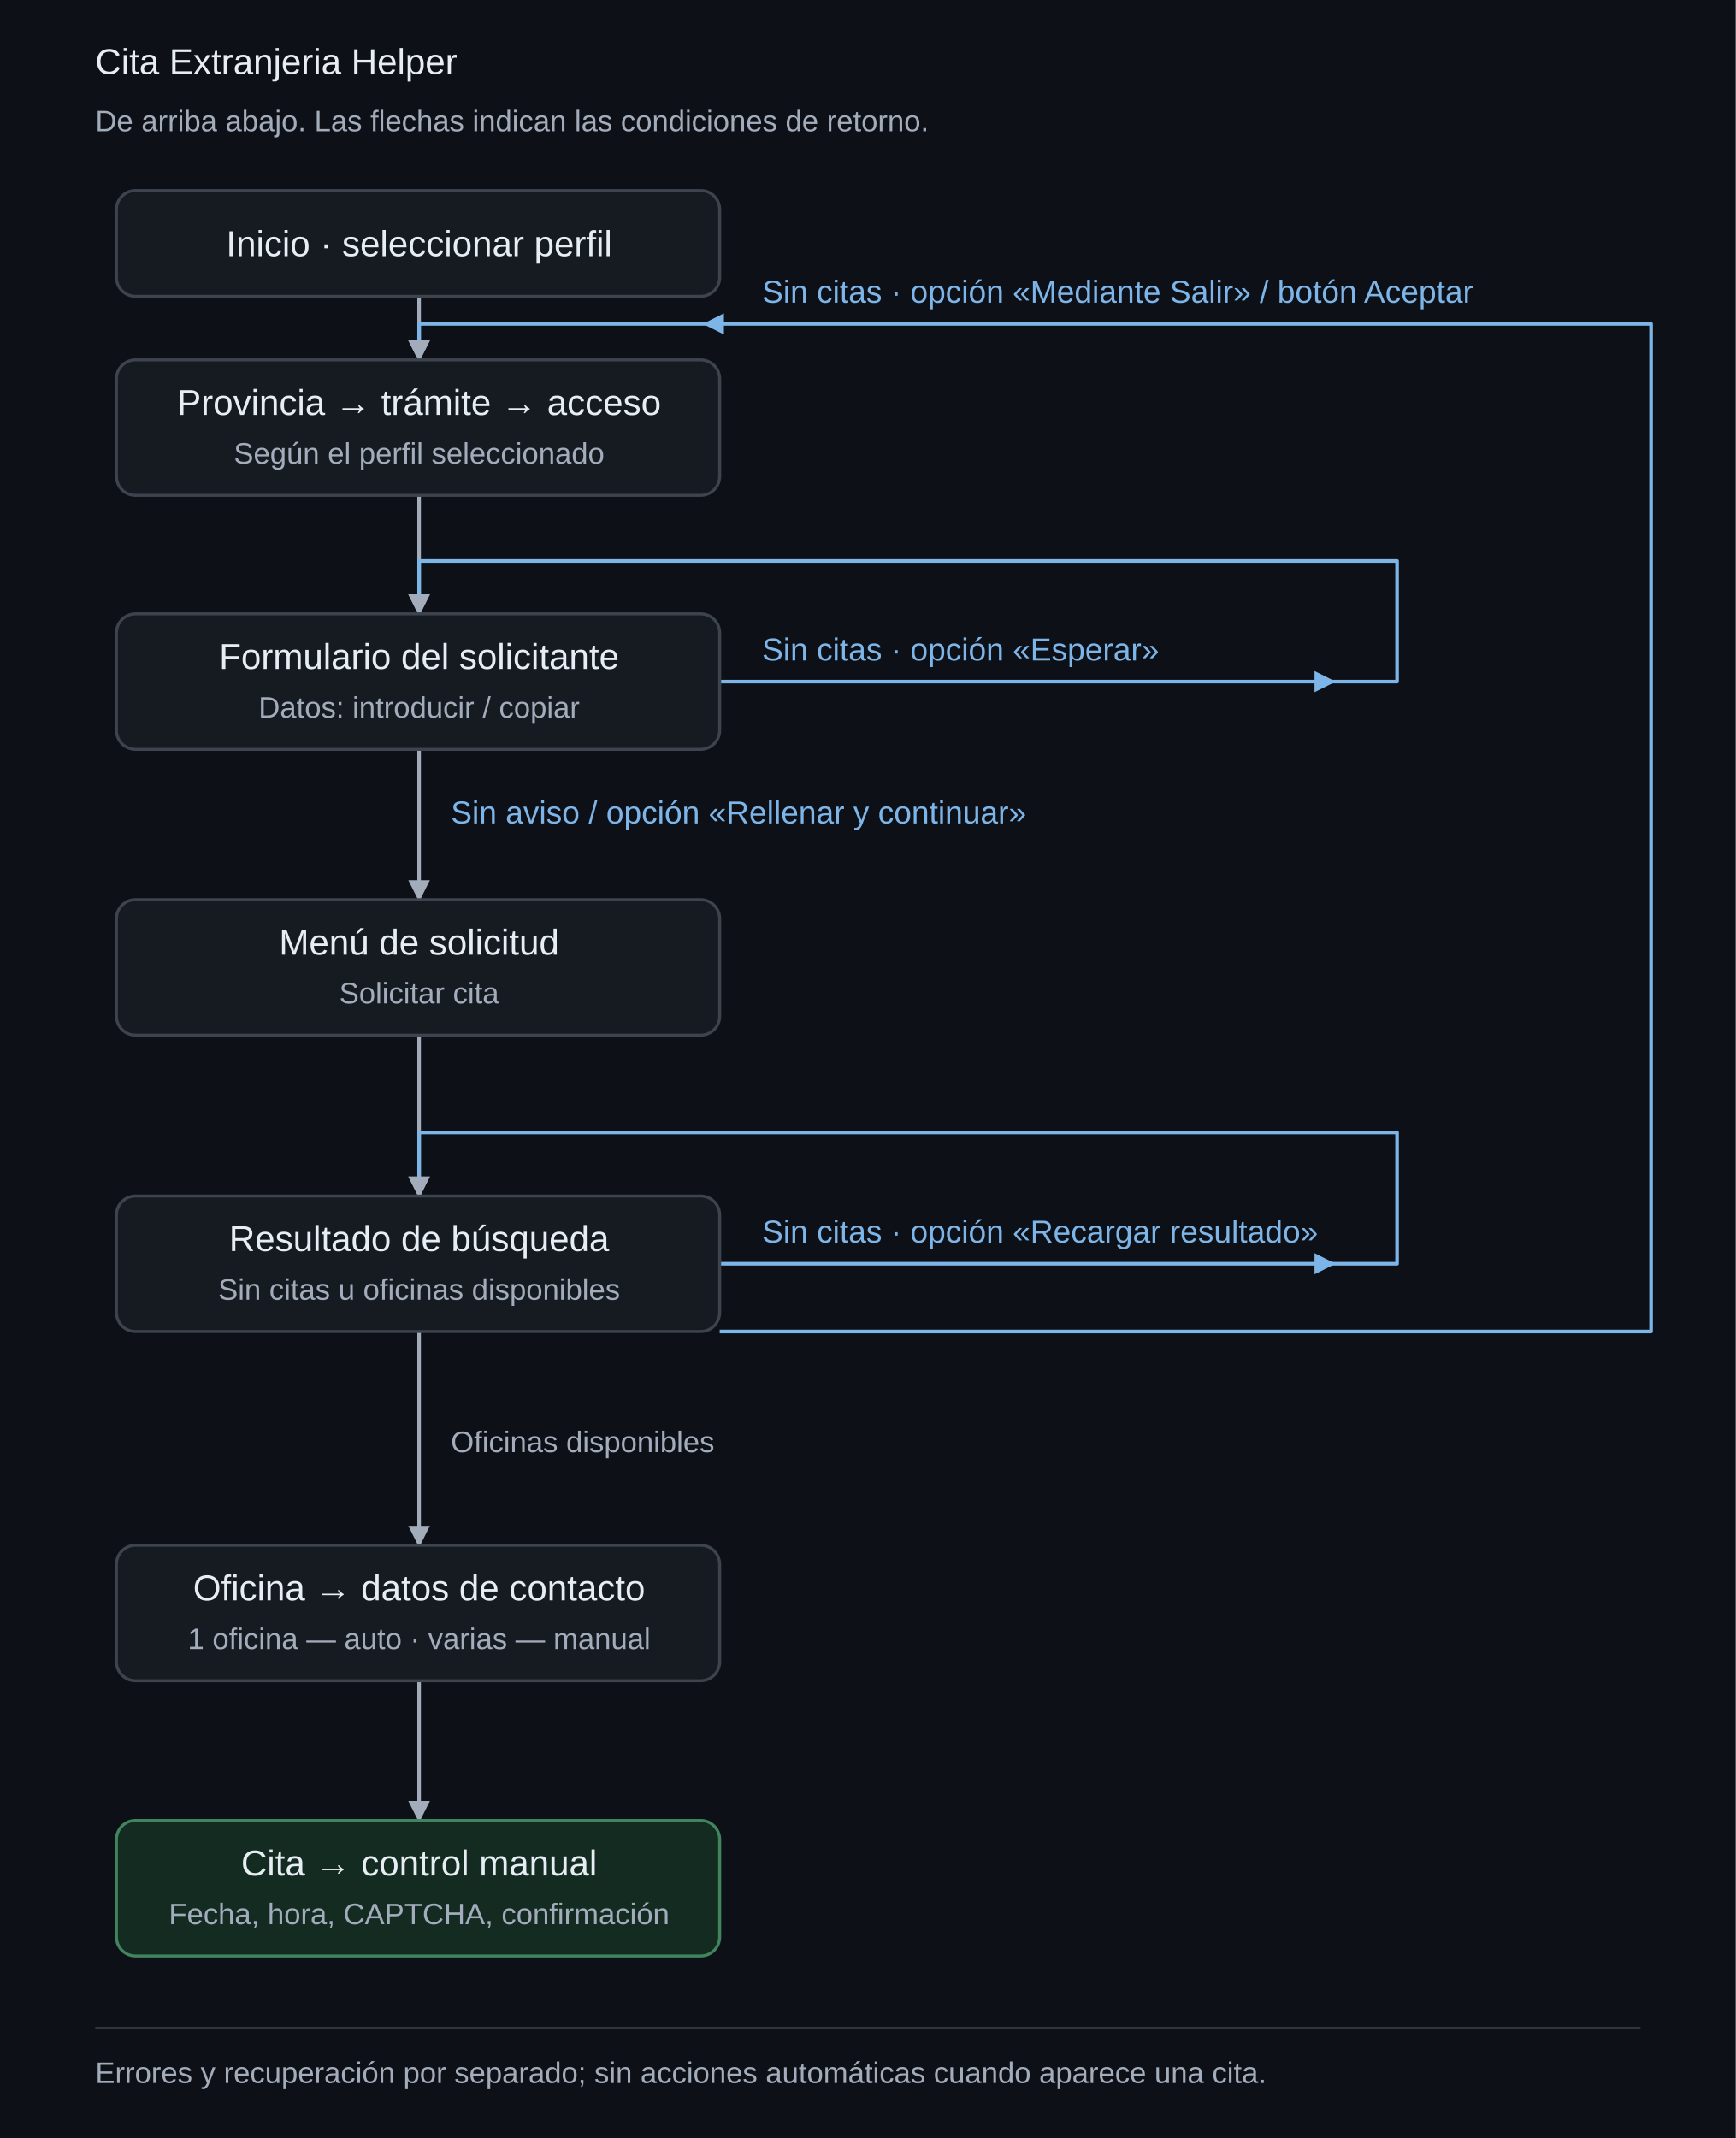
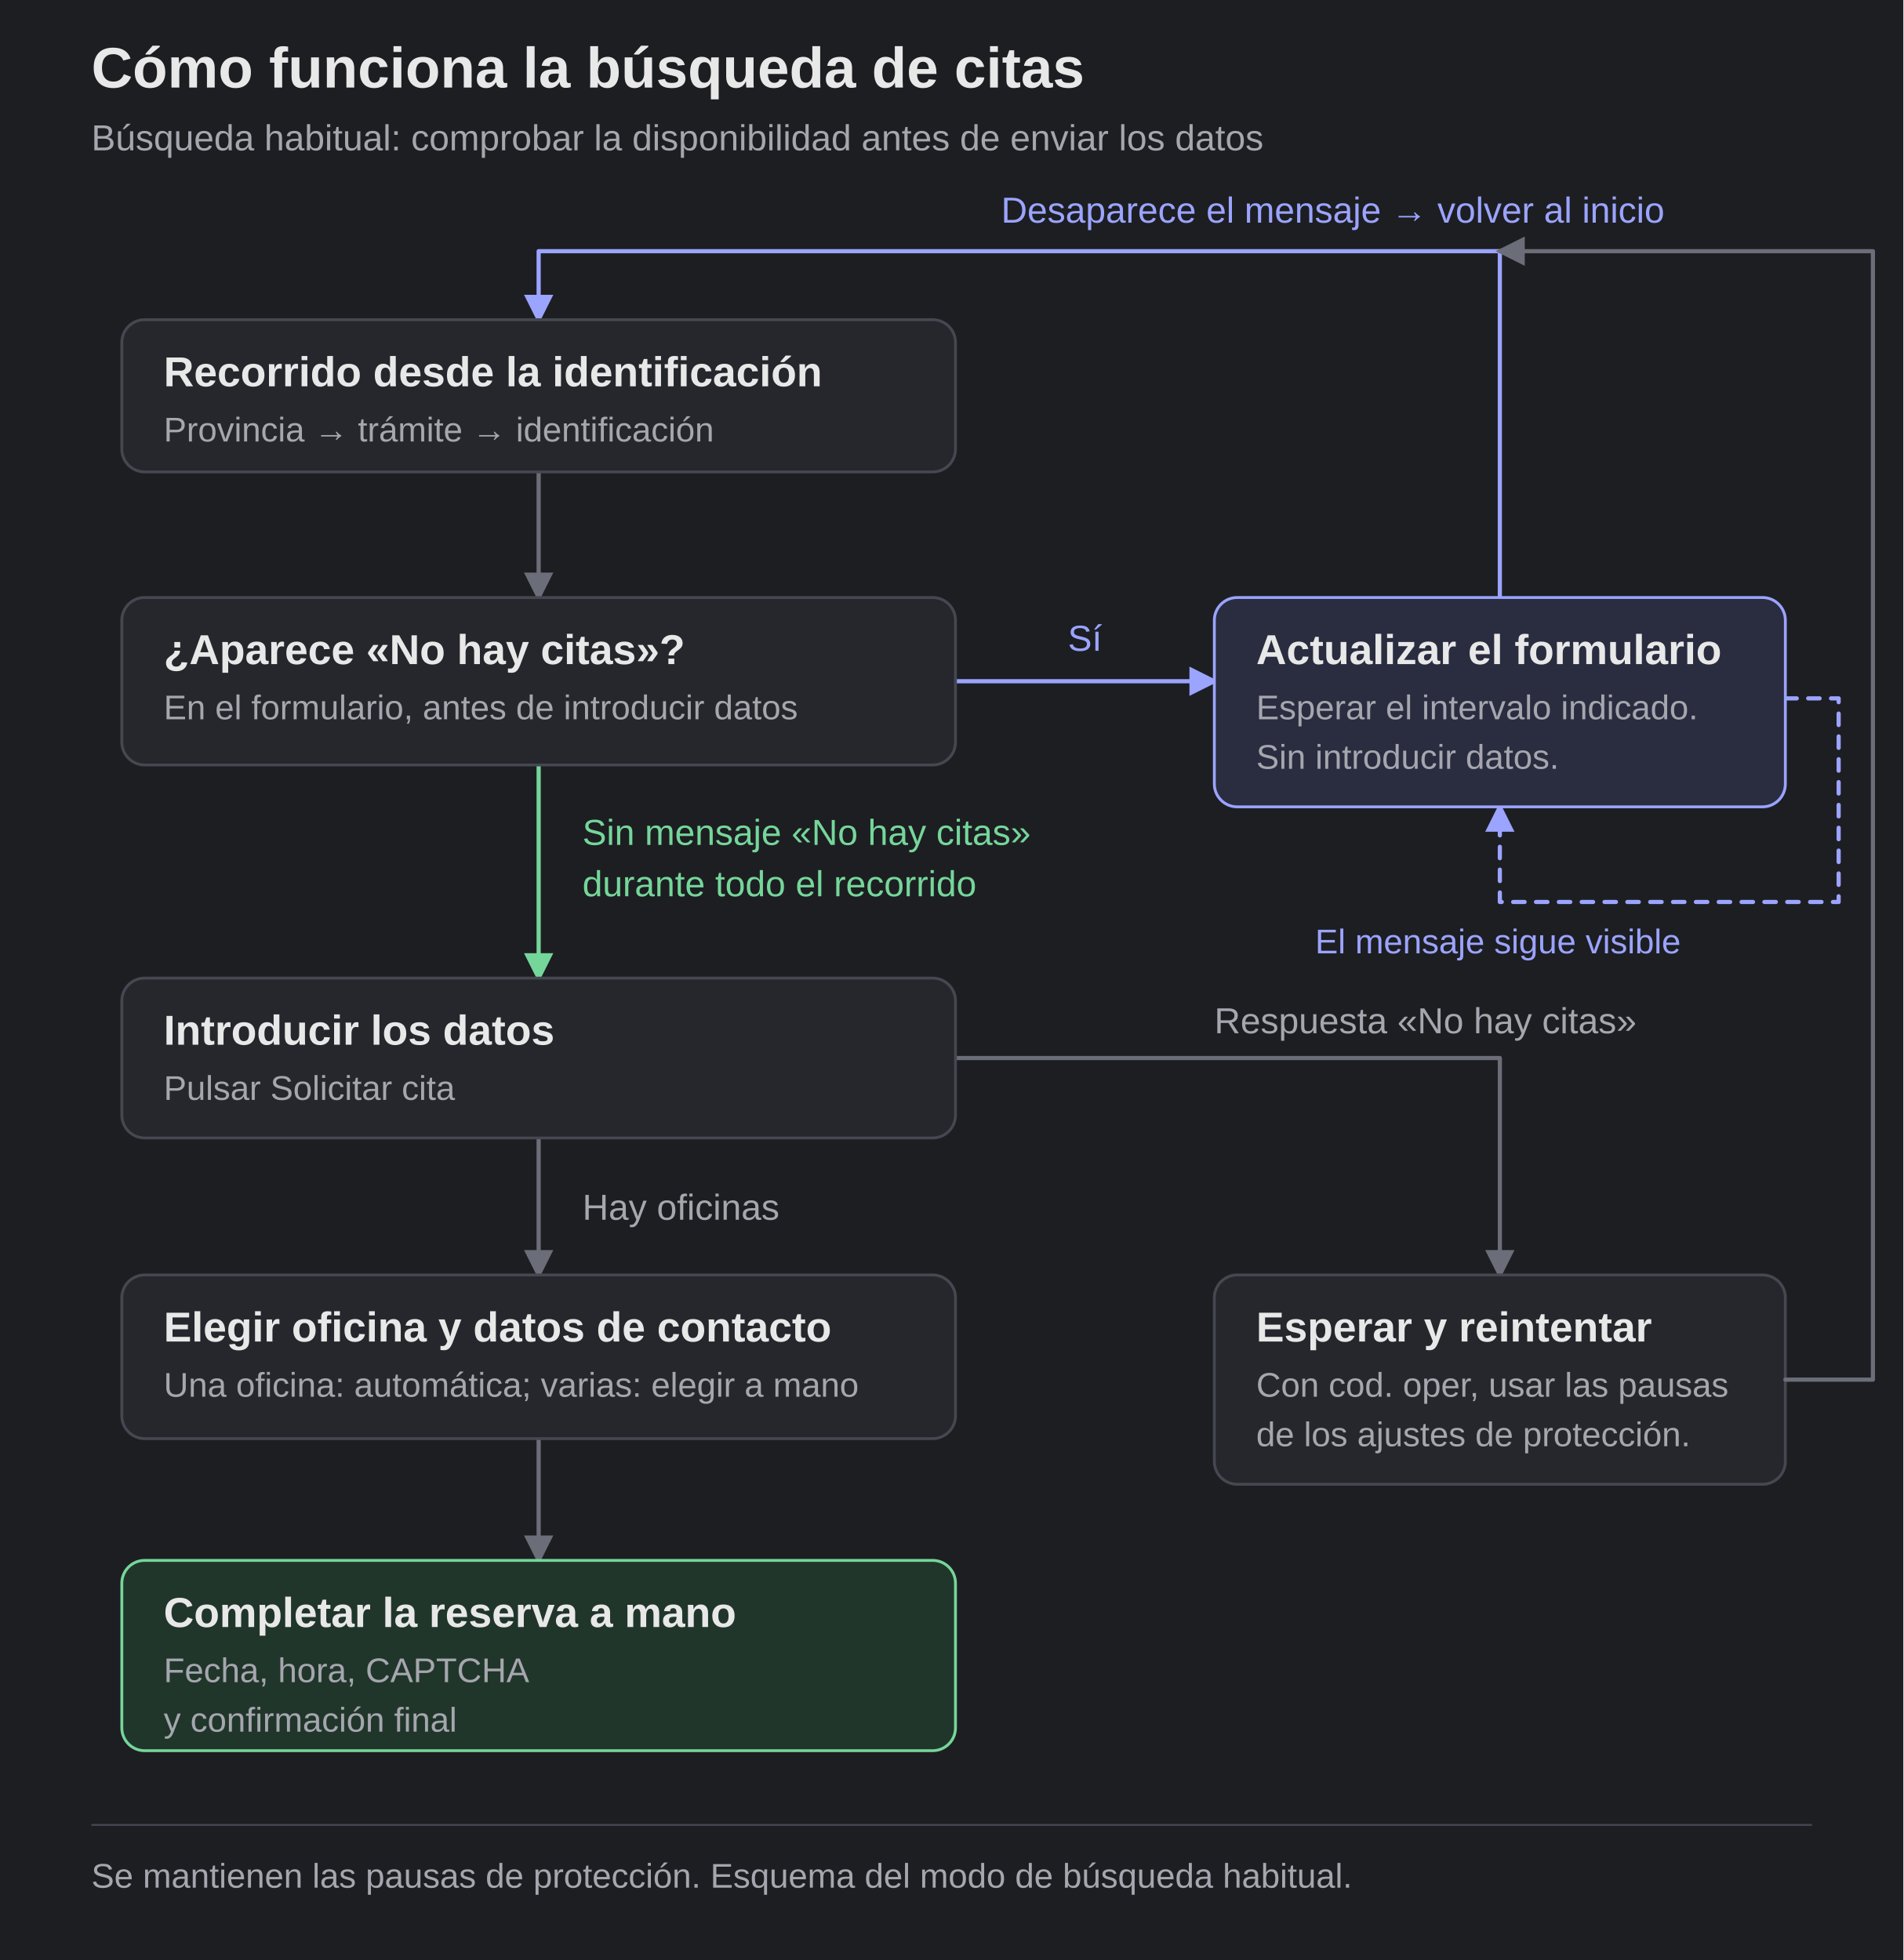
- <svg xmlns="http://www.w3.org/2000/svg" width="820" height="1010" viewBox="0 0 820 1010" role="img" aria-labelledby="title desc">
+ <svg xmlns="http://www.w3.org/2000/svg" role="img" aria-labelledby="title desc" width="1000" height="1030" viewBox="0 0 1000 1030">
  <defs>
-     <marker id="arrow" viewBox="0 0 10 10" refX="9" refY="5" markerWidth="6" markerHeight="6" orient="auto">
-       <path d="M0 0L10 5L0 10" fill="#a3acba" />
+     <marker id="normal" viewBox="0 0 10 10" refX="8.5" refY="5" markerWidth="7" markerHeight="7" orient="auto">
+       <path d="M0 0L10 5L0 10Z" fill="#6B6D78" />
    </marker>
-     <style>text{font-family:Arial,sans-serif;fill:#e6edf3;font-size:17px}.small{font-size:14px;fill:#a3acba}.option{font-size:15px;fill:#7eb5e8}.edge{fill:none;stroke:#a3acba;stroke-width:1.7;marker-end:url(#arrow);stroke-linejoin:round}.loop{stroke:#7eb5e8}.box{fill:#161b22;stroke:#3d444d;stroke-width:1.4}</style>
+     <marker id="accent" viewBox="0 0 10 10" refX="8.5" refY="5" markerWidth="7" markerHeight="7" orient="auto">
+       <path d="M0 0L10 5L0 10Z" fill="#9BA4FF" />
+     </marker>
+     <marker id="green" viewBox="0 0 10 10" refX="8.5" refY="5" markerWidth="7" markerHeight="7" orient="auto">
+       <path d="M0 0L10 5L0 10Z" fill="#75D69A" />
+     </marker>
  </defs>
-   <rect width="820" height="1010" fill="#0d1117" />
-   <text x="45" y="35" class="" text-anchor="start">Cita Extranjeria Helper</text>
-   <text x="45" y="62" class="small" text-anchor="start">De arriba abajo. Las flechas indican las condiciones de retorno.</text>
-   <path class="edge" d="M198 140V170" />
-   <path class="edge" d="M198 234V290" />
-   <path class="edge" d="M198 354V425" />
-   <path class="edge" d="M198 489V565" />
-   <path class="edge" d="M198 629V730" />
-   <path class="edge" d="M198 794V860" />
-   <path class="edge loop" d="M340 322H660V265H198V290" />
-   <path class="edge loop" d="M340 597H660V535H198V565" />
-   <path class="edge loop" d="M340 629H780V153H198V170" />
-   <rect x="55" y="90" width="285" height="50" rx="9" class="box" />
-   <text x="198" y="121" class="" text-anchor="middle">Inicio · seleccionar perfil</text>
-   <rect x="55" y="170" width="285" height="64" rx="9" class="box" />
-   <text x="198" y="196" class="" text-anchor="middle">Provincia → trámite → acceso</text>
-   <text x="198" y="219" class="small" text-anchor="middle">Según el perfil seleccionado</text>
-   <rect x="55" y="290" width="285" height="64" rx="9" class="box" />
-   <text x="198" y="316" class="" text-anchor="middle">Formulario del solicitante</text>
-   <text x="198" y="339" class="small" text-anchor="middle">Datos: introducir / copiar</text>
-   <rect x="55" y="425" width="285" height="64" rx="9" class="box" />
-   <text x="198" y="451" class="" text-anchor="middle">Menú de solicitud</text>
-   <text x="198" y="474" class="small" text-anchor="middle">Solicitar cita</text>
-   <rect x="55" y="565" width="285" height="64" rx="9" class="box" />
-   <text x="198" y="591" class="" text-anchor="middle">Resultado de búsqueda</text>
-   <text x="198" y="614" class="small" text-anchor="middle">Sin citas u oficinas disponibles</text>
-   <rect x="55" y="730" width="285" height="64" rx="9" class="box" />
-   <text x="198" y="756" class="" text-anchor="middle">Oficina → datos de contacto</text>
-   <text x="198" y="779" class="small" text-anchor="middle">1 oficina — auto · varias — manual</text>
-   <rect x="55" y="860" width="285" height="64" rx="9" class="box" style="fill:#132b21;stroke:#41845e" />
-   <text x="198" y="886" class="" text-anchor="middle">Cita → control manual</text>
-   <text x="198" y="909" class="small" text-anchor="middle">Fecha, hora, CAPTCHA, confirmación</text>
-   <text x="360" y="312" class="option" text-anchor="start">Sin citas · opción «Esperar»</text>
-   <text x="213" y="389" class="option" text-anchor="start">Sin aviso / opción «Rellenar y continuar»</text>
-   <text x="360" y="587" class="option" text-anchor="start">Sin citas · opción «Recargar resultado»</text>
-   <text x="360" y="143" class="option" text-anchor="start">Sin citas · opción «Mediante Salir» / botón Aceptar</text>
-   <path d="M621 317L631 322L621 327Z" fill="#7eb5e8" />
-   <path d="M621 592L631 597L621 602Z" fill="#7eb5e8" />
-   <path d="M342 148L332 153L342 158Z" fill="#7eb5e8" />
-   <text x="213" y="686" class="small" text-anchor="start">Oficinas disponibles</text>
-   <path d="M45 958H775" stroke="#30363d" />
-   <text x="45" y="984" class="small" text-anchor="start">Errores y recuperación por separado; sin acciones automáticas cuando aparece una cita.</text>
+   <rect width="1000" height="1030" fill="#1D1E22" />
+   <text x="48" y="46" font-family="Arial, sans-serif" font-size="30" font-weight="600" fill="#E8E8E8" text-anchor="start">Cómo funciona la búsqueda de citas</text>
+   <text x="48" y="79" font-family="Arial, sans-serif" font-size="19" font-weight="400" fill="#A5A6AE" text-anchor="start">Búsqueda habitual: comprobar la disponibilidad antes de enviar los datos</text>
+   <path d="M788 314V132H283V168" fill="none" stroke="#9BA4FF" stroke-width="2.2" stroke-linecap="round" stroke-linejoin="round" marker-end="url(#accent)" />
+   <text x="526" y="117" font-family="Arial, sans-serif" font-size="19" font-weight="400" fill="#9BA4FF" text-anchor="start">Desaparece el mensaje → volver al inicio</text>
+   <path d="M283 248V314" fill="none" stroke="#6B6D78" stroke-width="2.2" stroke-linecap="round" stroke-linejoin="round" marker-end="url(#normal)" />
+   <path d="M502 358H638" fill="none" stroke="#9BA4FF" stroke-width="2.2" stroke-linecap="round" stroke-linejoin="round" marker-end="url(#accent)" />
+   <text x="570" y="342" font-family="Arial, sans-serif" font-size="19" font-weight="400" fill="#9BA4FF" text-anchor="middle">Sí</text>
+   <path d="M938 367H966V474H788V424" fill="none" stroke="#9BA4FF" stroke-width="2.2" stroke-linecap="round" stroke-linejoin="round" marker-end="url(#accent)" stroke-dasharray="6 6" />
+   <text x="787" y="501" font-family="Arial, sans-serif" font-size="18" font-weight="400" fill="#9BA4FF" text-anchor="middle">El mensaje sigue visible</text>
+   <path d="M283 402V514" fill="none" stroke="#75D69A" stroke-width="2.2" stroke-linecap="round" stroke-linejoin="round" marker-end="url(#green)" />
+   <text x="306" y="444" font-family="Arial, sans-serif" font-size="19" font-weight="400" fill="#75D69A" text-anchor="start">Sin mensaje «No hay citas»</text>
+   <text x="306" y="471" font-family="Arial, sans-serif" font-size="19" font-weight="400" fill="#75D69A" text-anchor="start">durante todo el recorrido</text>
+   <path d="M283 598V670" fill="none" stroke="#6B6D78" stroke-width="2.2" stroke-linecap="round" stroke-linejoin="round" marker-end="url(#normal)" />
+   <text x="306" y="641" font-family="Arial, sans-serif" font-size="19" font-weight="400" fill="#A5A6AE" text-anchor="start">Hay oficinas</text>
+   <path d="M502 556H788V670" fill="none" stroke="#6B6D78" stroke-width="2.2" stroke-linecap="round" stroke-linejoin="round" marker-end="url(#normal)" />
+   <text x="638" y="543" font-family="Arial, sans-serif" font-size="19" font-weight="400" fill="#A5A6AE" text-anchor="start">Respuesta «No hay citas»</text>
+   <path d="M283 756V820" fill="none" stroke="#6B6D78" stroke-width="2.2" stroke-linecap="round" stroke-linejoin="round" marker-end="url(#normal)" />
+   <rect x="64" y="168" width="438" height="80" rx="12" fill="#26272C" stroke="#454751" stroke-width="1.5" />
+   <text x="86" y="203" font-family="Arial, sans-serif" font-size="22" font-weight="600" fill="#E8E8E8" text-anchor="start">Recorrido desde la identificación</text>
+   <text x="86" y="232" font-family="Arial, sans-serif" font-size="18" font-weight="400" fill="#A5A6AE" text-anchor="start">Provincia → trámite → identificación</text>
+   <rect x="64" y="314" width="438" height="88" rx="12" fill="#26272C" stroke="#454751" stroke-width="1.5" />
+   <text x="86" y="349" font-family="Arial, sans-serif" font-size="22" font-weight="600" fill="#E8E8E8" text-anchor="start">¿Aparece «No hay citas»?</text>
+   <text x="86" y="378" font-family="Arial, sans-serif" font-size="18" font-weight="400" fill="#A5A6AE" text-anchor="start">En el formulario, antes de introducir datos</text>
+   <rect x="638" y="314" width="300" height="110" rx="12" fill="#2A2D40" stroke="#9BA4FF" stroke-width="1.5" />
+   <text x="660" y="349" font-family="Arial, sans-serif" font-size="22" font-weight="600" fill="#E8E8E8" text-anchor="start">Actualizar el formulario</text>
+   <text x="660" y="378" font-family="Arial, sans-serif" font-size="18" font-weight="400" fill="#A5A6AE" text-anchor="start">Esperar el intervalo indicado.</text>
+   <text x="660" y="404" font-family="Arial, sans-serif" font-size="18" font-weight="400" fill="#A5A6AE" text-anchor="start">Sin introducir datos.</text>
+   <rect x="64" y="514" width="438" height="84" rx="12" fill="#26272C" stroke="#454751" stroke-width="1.5" />
+   <text x="86" y="549" font-family="Arial, sans-serif" font-size="22" font-weight="600" fill="#E8E8E8" text-anchor="start">Introducir los datos</text>
+   <text x="86" y="578" font-family="Arial, sans-serif" font-size="18" font-weight="400" fill="#A5A6AE" text-anchor="start">Pulsar Solicitar cita</text>
+   <rect x="64" y="670" width="438" height="86" rx="12" fill="#26272C" stroke="#454751" stroke-width="1.5" />
+   <text x="86" y="705" font-family="Arial, sans-serif" font-size="22" font-weight="600" fill="#E8E8E8" text-anchor="start">Elegir oficina y datos de contacto</text>
+   <text x="86" y="734" font-family="Arial, sans-serif" font-size="18" font-weight="400" fill="#A5A6AE" text-anchor="start">Una oficina: automática; varias: elegir a mano</text>
+   <rect x="638" y="670" width="300" height="110" rx="12" fill="#26272C" stroke="#454751" stroke-width="1.5" />
+   <text x="660" y="705" font-family="Arial, sans-serif" font-size="22" font-weight="600" fill="#E8E8E8" text-anchor="start">Esperar y reintentar</text>
+   <text x="660" y="734" font-family="Arial, sans-serif" font-size="18" font-weight="400" fill="#A5A6AE" text-anchor="start">Con cod. oper, usar las pausas</text>
+   <text x="660" y="760" font-family="Arial, sans-serif" font-size="18" font-weight="400" fill="#A5A6AE" text-anchor="start">de los ajustes de protección.</text>
+   <path d="M938 725H984V132H788" fill="none" stroke="#6B6D78" stroke-width="2.2" stroke-linecap="round" stroke-linejoin="round" marker-end="url(#normal)" />
+   <rect x="64" y="820" width="438" height="100" rx="12" fill="#21362B" stroke="#75D69A" stroke-width="1.5" />
+   <text x="86" y="855" font-family="Arial, sans-serif" font-size="22" font-weight="600" fill="#E8E8E8" text-anchor="start">Completar la reserva a mano</text>
+   <text x="86" y="884" font-family="Arial, sans-serif" font-size="18" font-weight="400" fill="#A5A6AE" text-anchor="start">Fecha, hora, CAPTCHA</text>
+   <text x="86" y="910" font-family="Arial, sans-serif" font-size="18" font-weight="400" fill="#A5A6AE" text-anchor="start">y confirmación final</text>
+   <path d="M48 959H952" stroke="#454751" />
+   <text x="48" y="992" font-family="Arial, sans-serif" font-size="18" font-weight="400" fill="#A5A6AE" text-anchor="start">Se mantienen las pausas de protección. Esquema del modo de búsqueda habitual.</text>
</svg>
